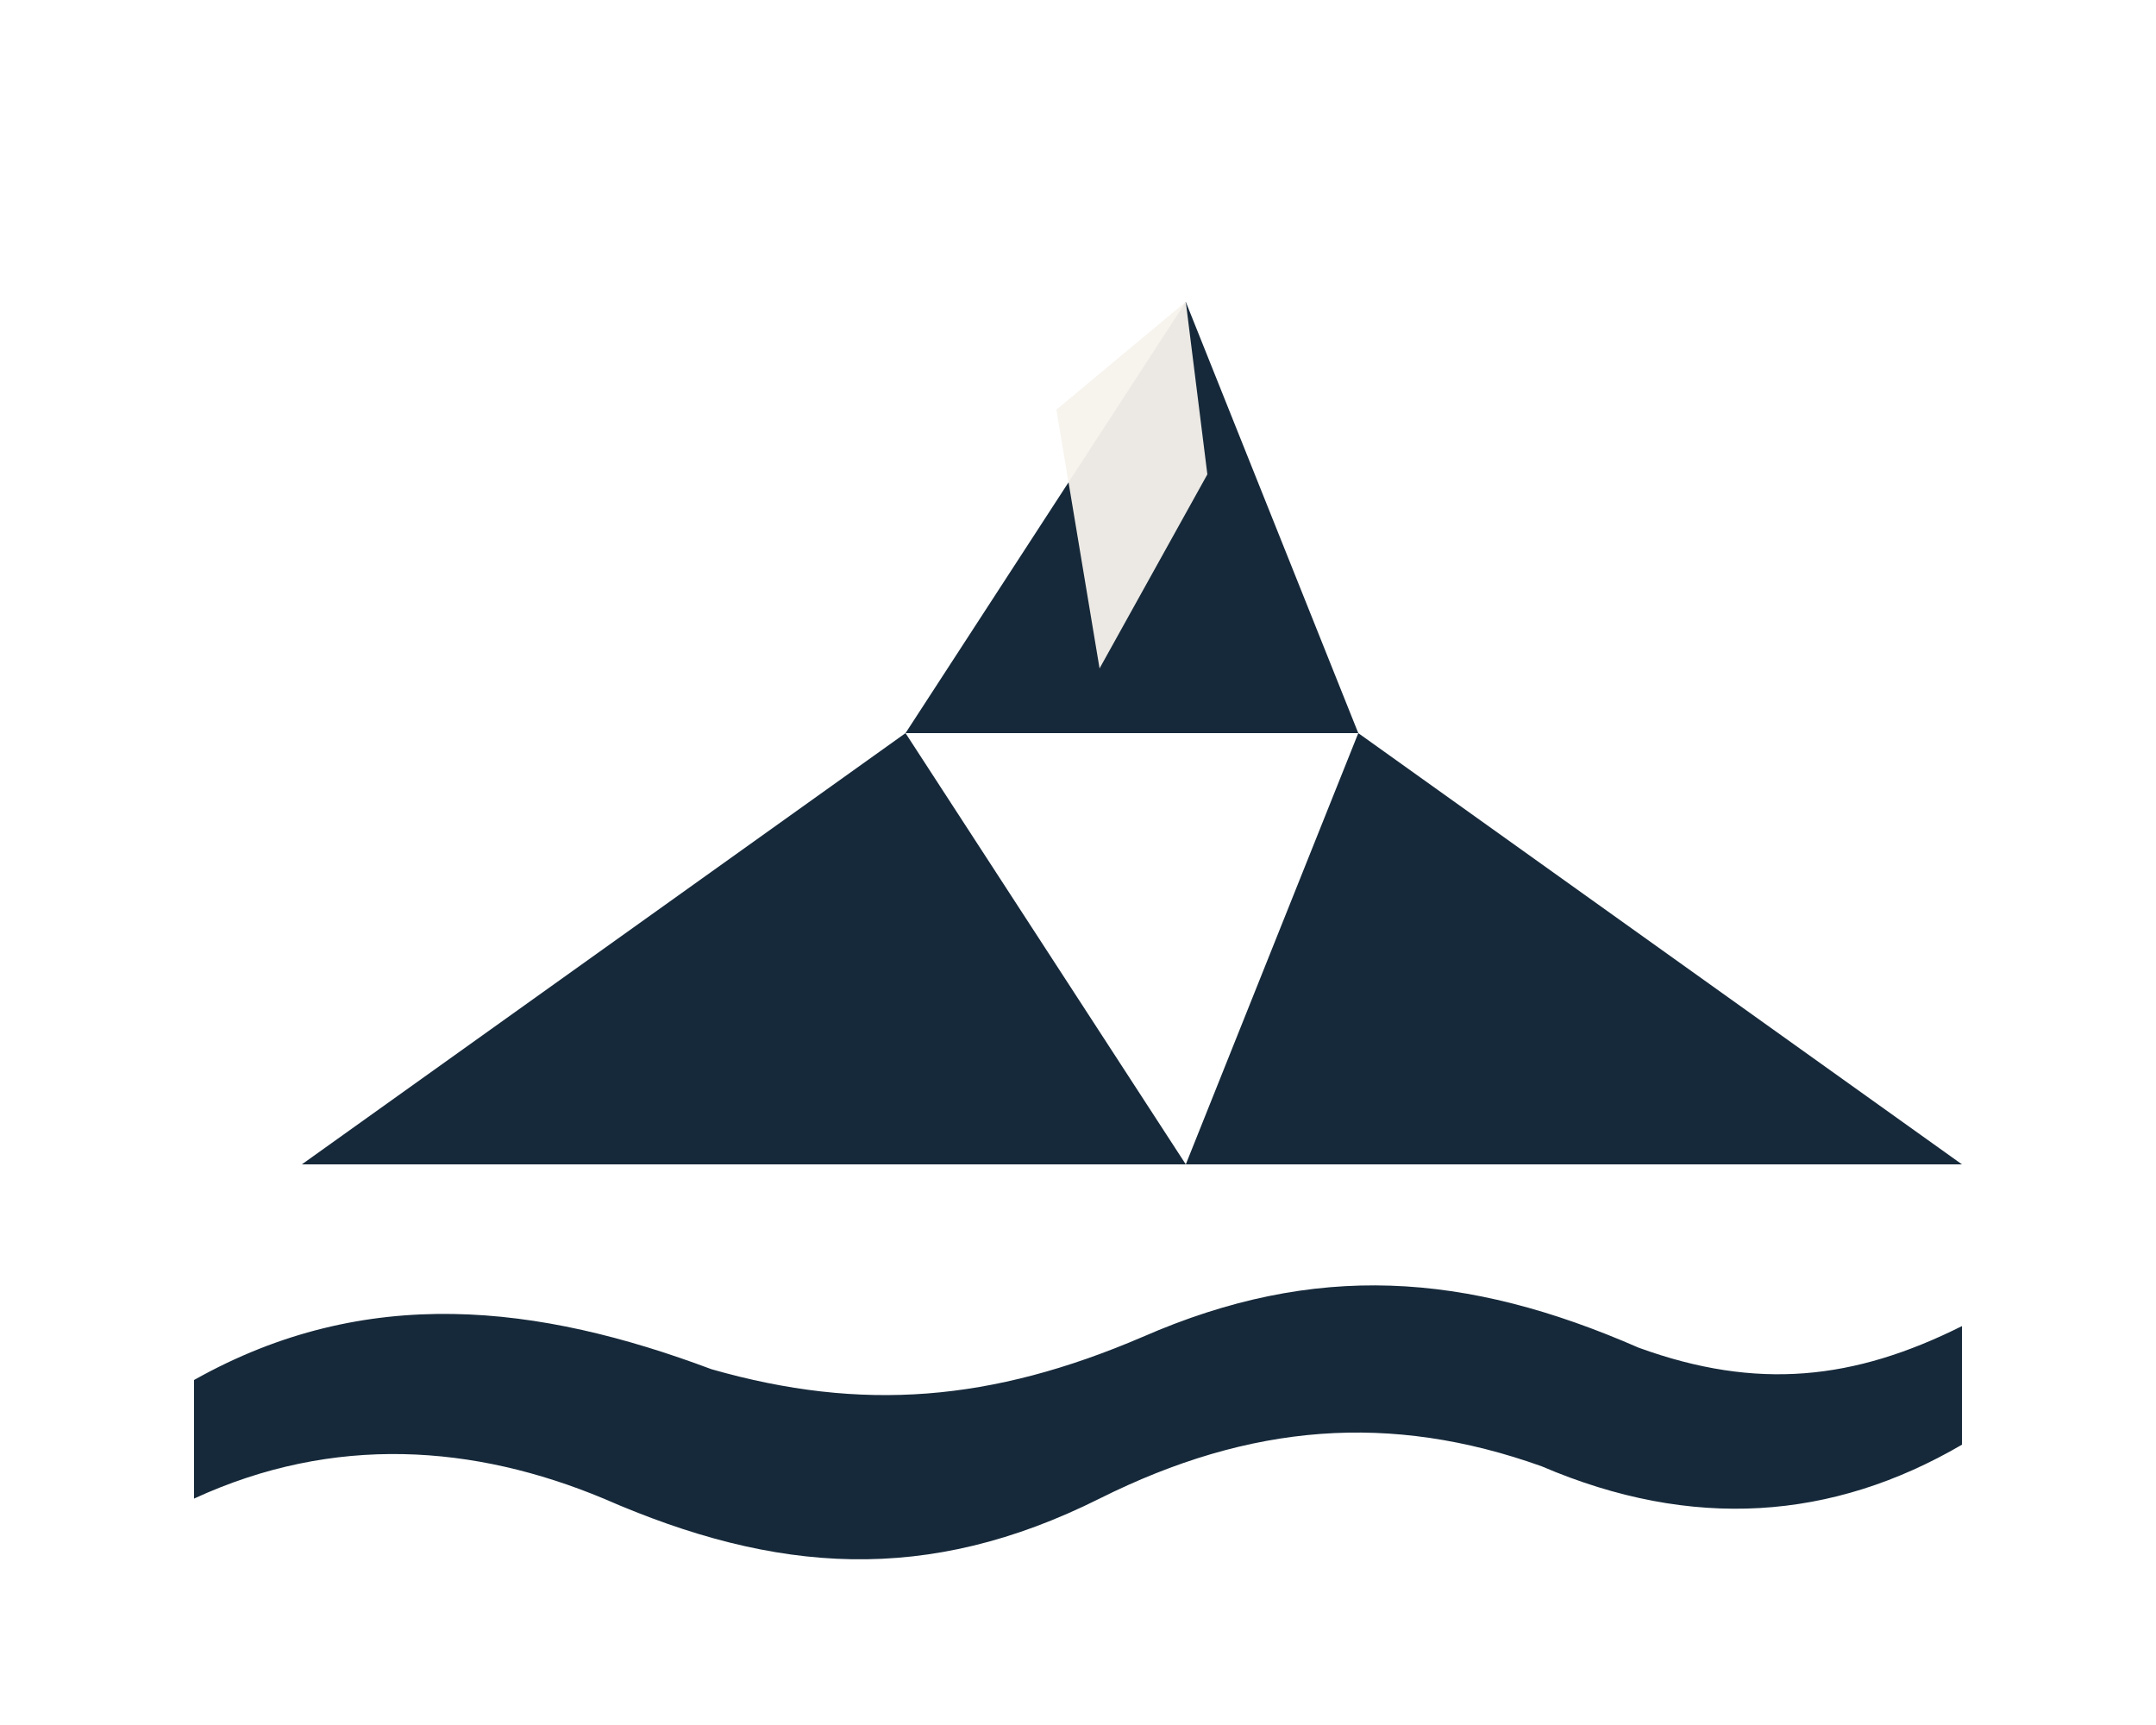
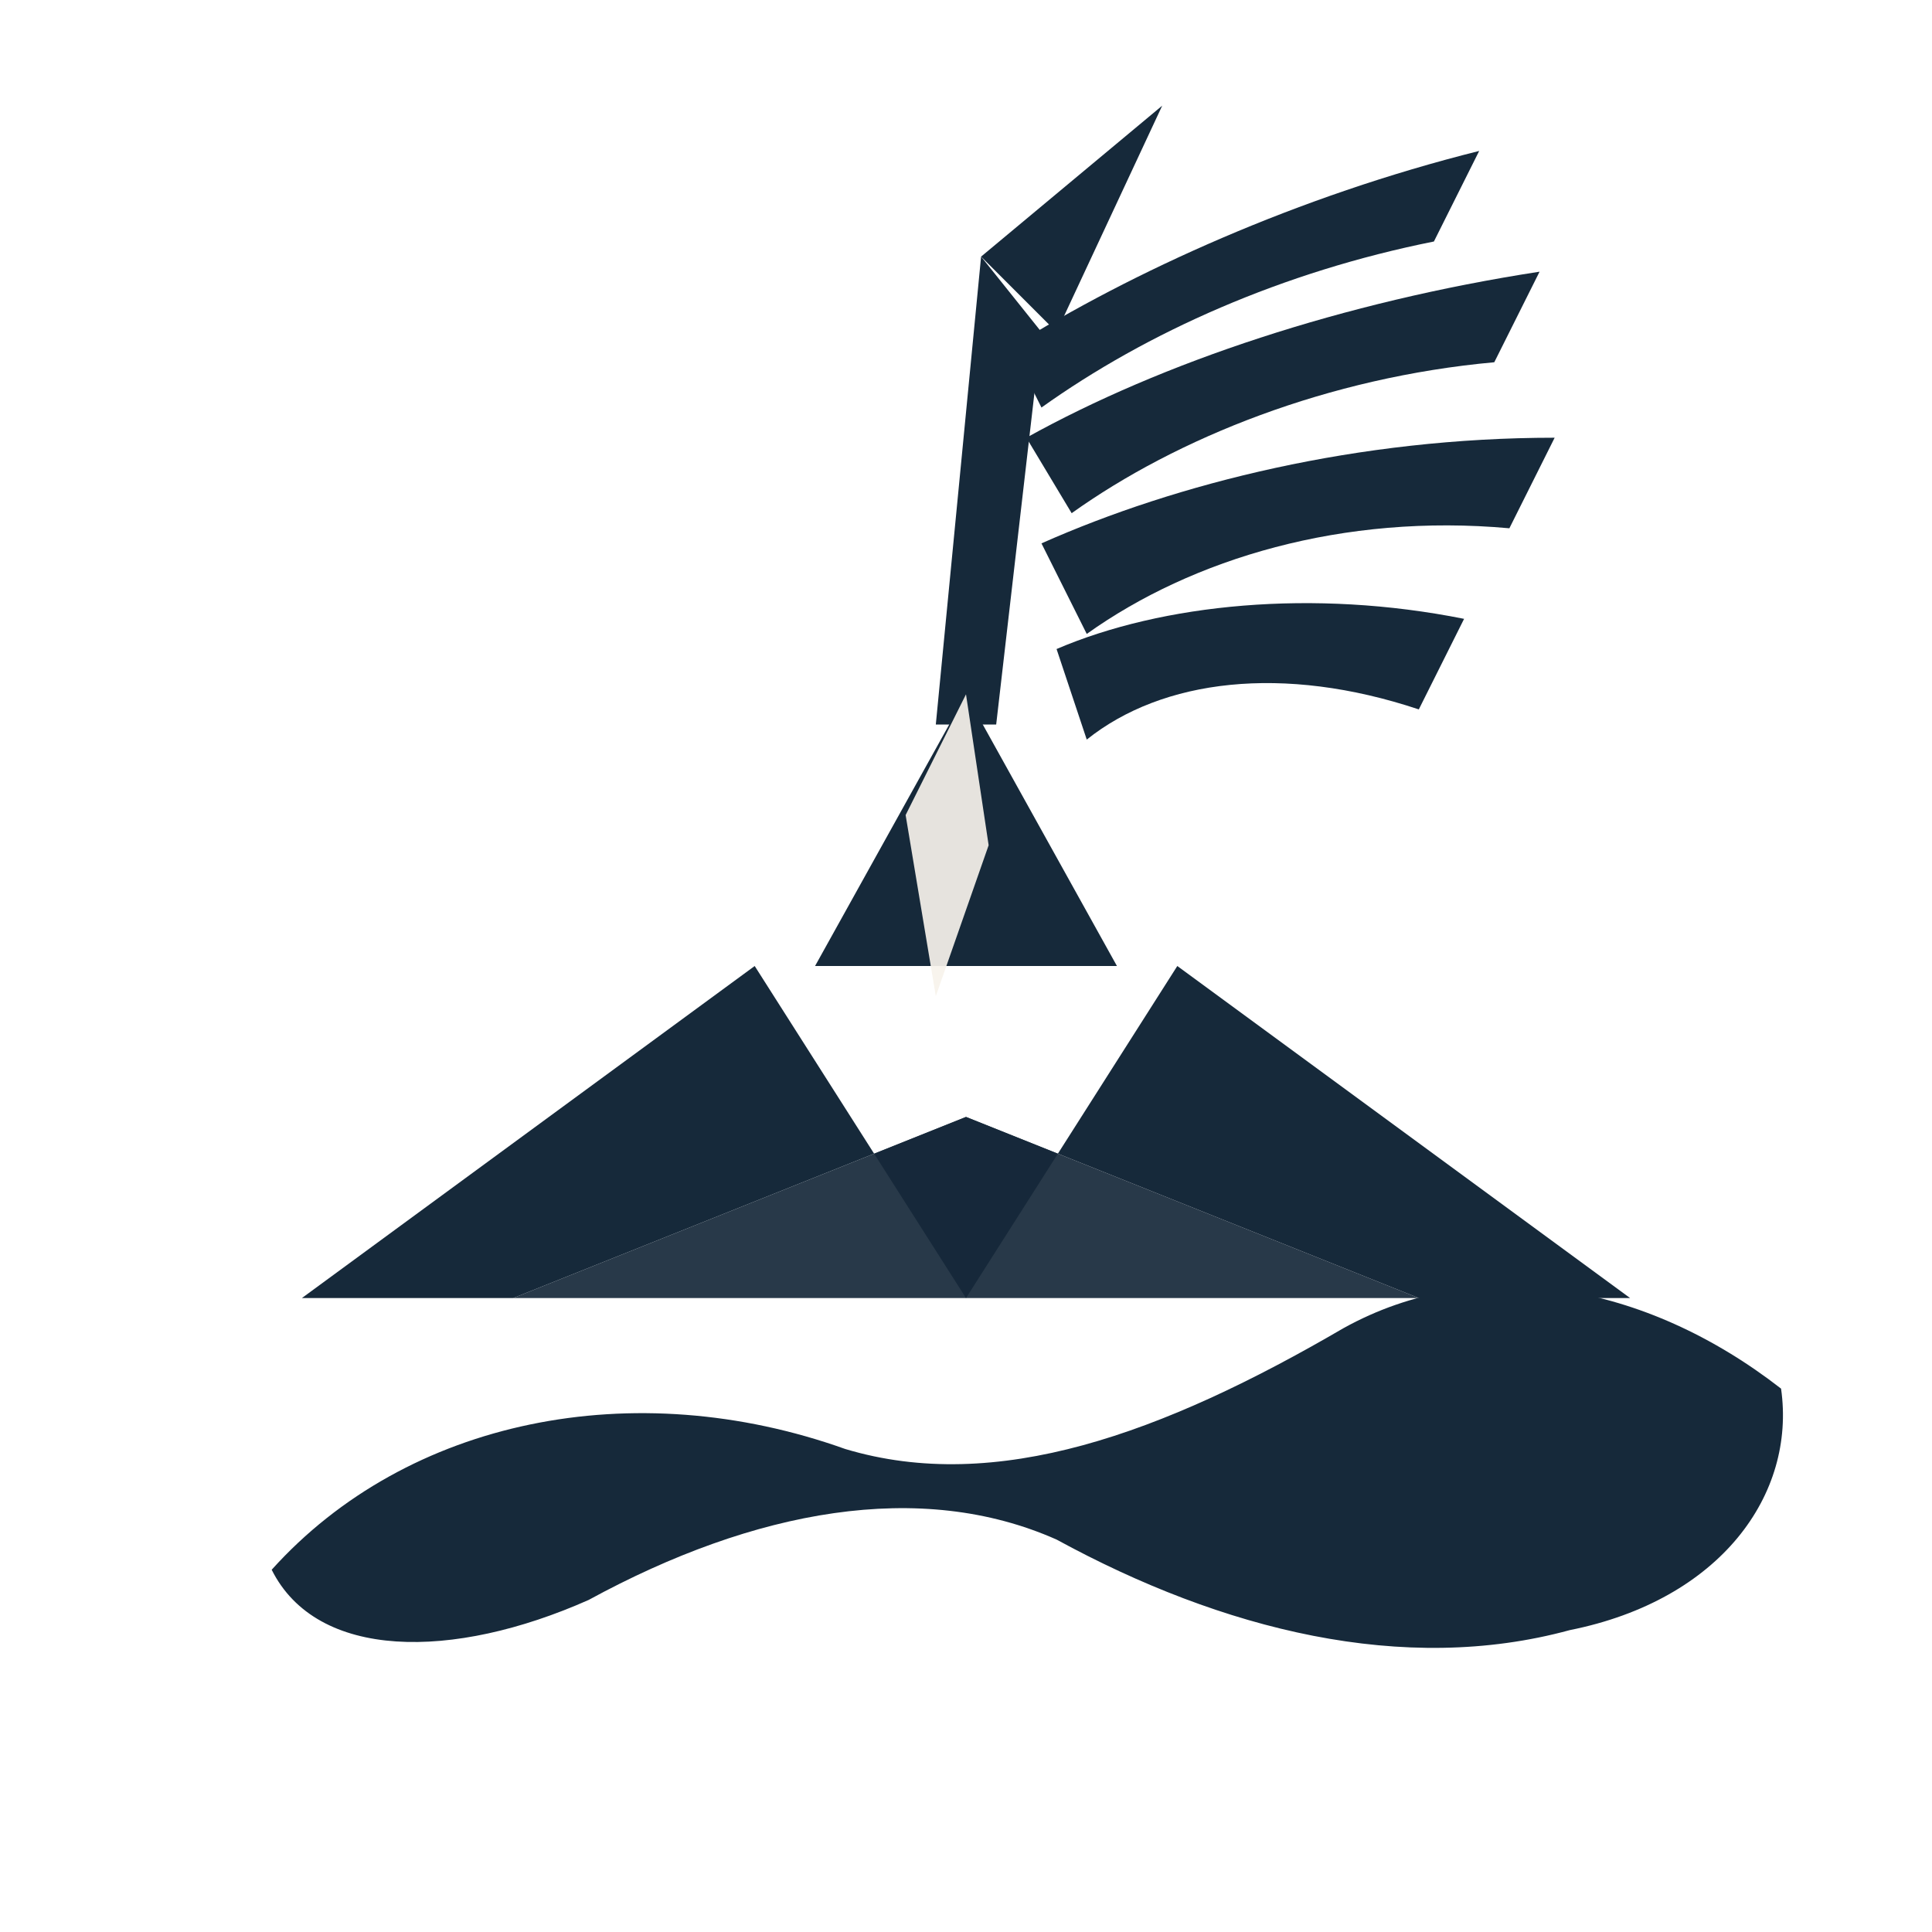
- <svg xmlns="http://www.w3.org/2000/svg" viewBox="0 0 200 160" fill="none" role="img" aria-label="The Ebb and Flow">
+ <svg xmlns="http://www.w3.org/2000/svg" viewBox="0 0 256 256" fill="none" role="img" aria-label="The Ebb and Flow">
  <g fill="#16293a">
-     <path d="M18 128c16-9 32-7 48-1 14 4 26 3 40-3 16-7 30-6 46 1 11 4 20 3 30-2v11c-12 7-25 8-39 2-14-5-27-4-41 3-16 8-30 7-46 0-12-5-25-6-38 0v-11z" />
-     <path d="M28 108 L84 68 L110 108 Z" />
-     <path d="M182 108 L126 68 L110 108 Z" />
-     <path d="M84 68 L110 28 L126 68 Z" />
+     <path d="M36 208       C54 188, 84 182, 112 192       C132 198, 154 190, 178 176       C196 166, 218 170, 236 184       C238 198, 228 212, 208 216       C186 222, 162 216, 140 204       C122 196, 100 200, 78 212       C60 220, 42 220, 36 208 Z" />
+     <path d="M40 172 L100 128 L128 172 L156 128 L216 172       L188 172 L128 148 L68 172 Z" />
+     <path d="M68 172 L128 148 L188 172 L128 172 Z" fill-opacity="0.92" />
+     <path d="M108 128 L128 92 L148 128 Z" />
+     <path d="M124 96 L132 96 L138 44 L130 34 Z" />
+     <path d="M130 34 L154 14 L140 44 Z" />
+     <path d="M134 46 C150 36, 172 26, 196 20 L190 32 C170 36, 152 44, 138 54 Z" />
+     <path d="M136 58 C154 48, 178 40, 204 36 L198 48 C176 50, 156 58, 142 68 Z" />
+     <path d="M138 72 C156 64, 180 58, 206 58 L200 70 C178 68, 158 74, 144 84 Z" />
+     <path d="M140 86 C154 80, 174 78, 194 82 L188 94 C170 88, 154 90, 144 98 Z" />
  </g>
-   <path d="M98 38 L110 28 L112 44 L102 62 Z" fill="#f7f3ec" fill-opacity="0.95" />
+   <path d="M120 108 L128 92 L131 112 L124 132 Z" fill="#f7f3ec" fill-opacity="0.92" />
</svg>
